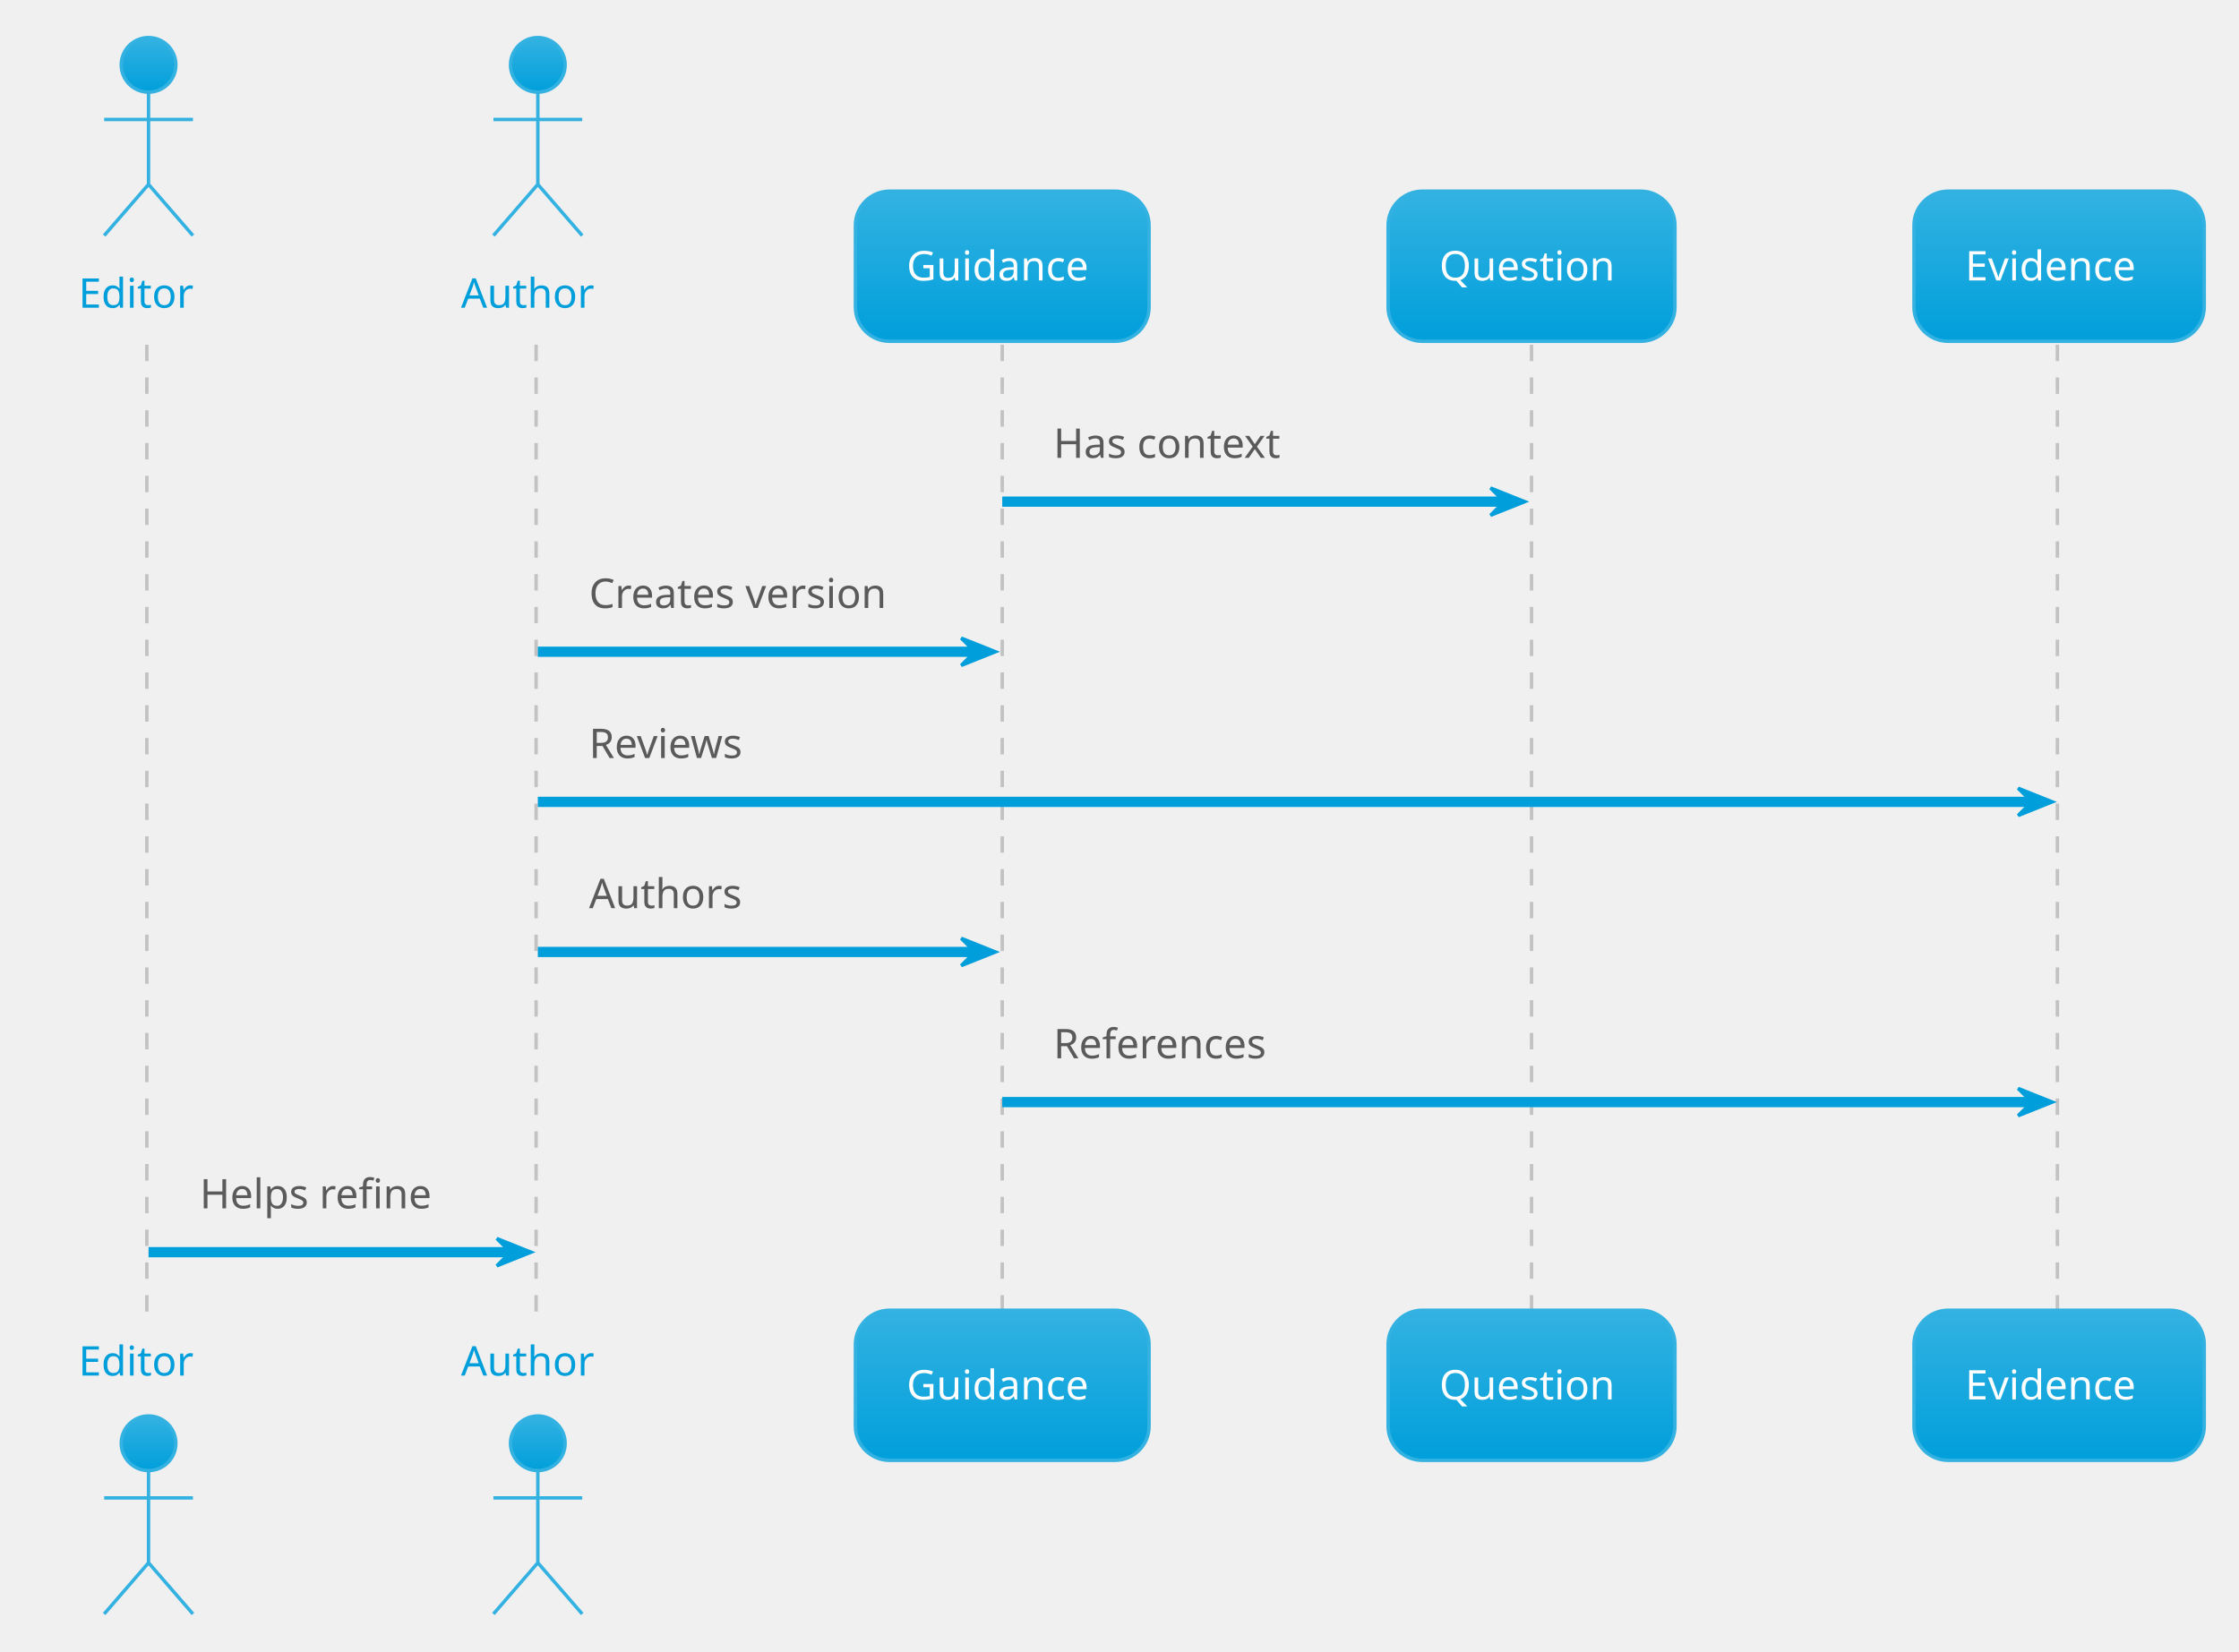
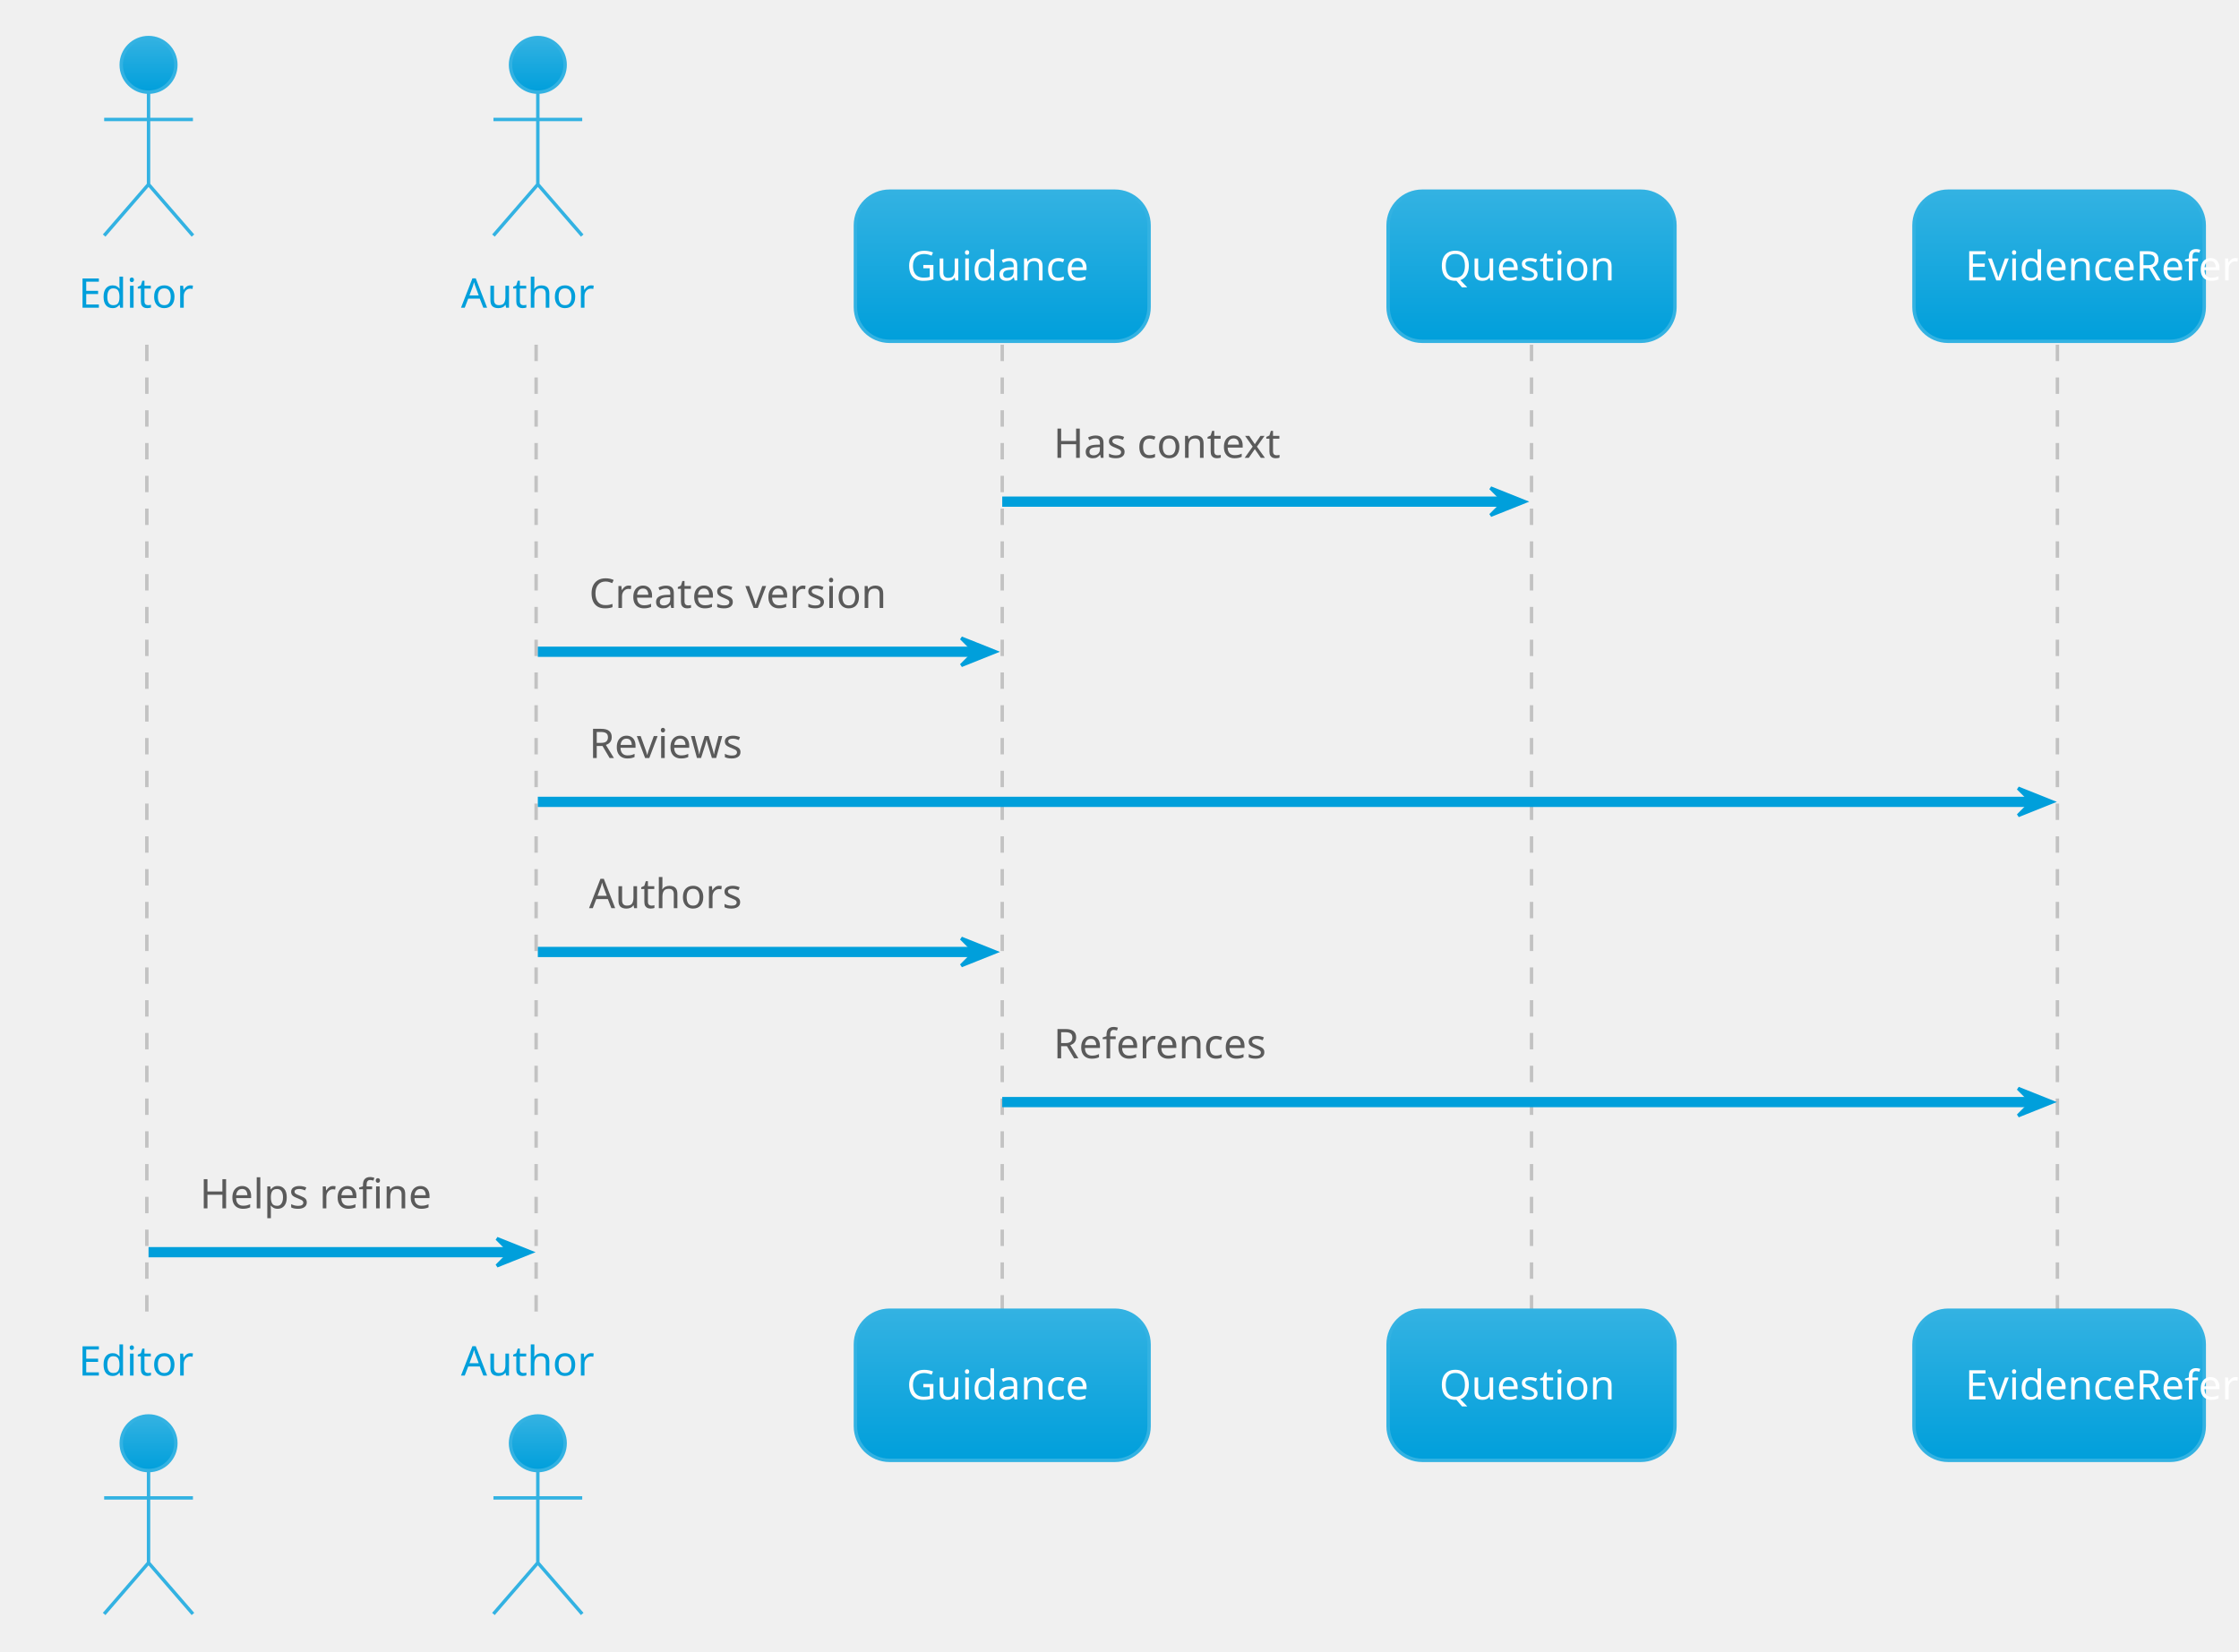
<svg xmlns="http://www.w3.org/2000/svg" contentStyleType="text/css" height="504.167px" preserveAspectRatio="none" style="width:683px;height:504px;background:#00000000;" version="1.1" viewBox="0 0 683 504" width="683.333px" zoomAndPan="magnify">
  <defs>
    <linearGradient id="g1f4ldhnbuggtn0" x1="50%" x2="50%" y1="0%" y2="100%">
      <stop offset="0%" stop-color="#33B2E2" />
      <stop offset="100%" stop-color="#009FDB" />
    </linearGradient>
  </defs>
  <g>
    <line style="stroke:#C2C2C2;stroke-width:1.042;stroke-dasharray:5.0,5.0;" x1="44.792" x2="44.792" y1="105.176" y2="400.814" />
    <line style="stroke:#C2C2C2;stroke-width:1.042;stroke-dasharray:5.0,5.0;" x1="163.542" x2="163.542" y1="105.176" y2="400.814" />
    <line style="stroke:#C2C2C2;stroke-width:1.042;stroke-dasharray:5.0,5.0;" x1="305.729" x2="305.729" y1="105.176" y2="400.814" />
    <line style="stroke:#C2C2C2;stroke-width:1.042;stroke-dasharray:5.0,5.0;" x1="467.188" x2="467.188" y1="105.176" y2="400.814" />
    <line style="stroke:#C2C2C2;stroke-width:1.042;stroke-dasharray:5.0,5.0;" x1="627.604" x2="627.604" y1="105.176" y2="400.814" />
    <text fill="#009FDB" font-family="&quot;Verdana&quot;" font-size="12.5" lengthAdjust="spacing" textLength="36.458" x="23.958" y="93.894">Editor</text>
    <ellipse cx="45.312" cy="19.792" fill="url(#g1f4ldhnbuggtn0)" rx="8.333" ry="8.333" style="stroke:#33B2E2;stroke-width:1.042;" />
    <path d="M45.312,28.125 L45.312,56.25 M31.771,36.458 L58.854,36.458 M45.312,56.25 L31.771,71.875 M45.312,56.25 L58.854,71.875 " fill="none" style="stroke:#33B2E2;stroke-width:1.042;" />
    <text fill="#009FDB" font-family="&quot;Verdana&quot;" font-size="12.5" lengthAdjust="spacing" textLength="36.458" x="23.958" y="419.708">Editor</text>
    <ellipse cx="45.312" cy="440.365" fill="url(#g1f4ldhnbuggtn0)" rx="8.333" ry="8.333" style="stroke:#33B2E2;stroke-width:1.042;" />
    <path d="M45.312,448.698 L45.312,476.823 M31.771,457.031 L58.854,457.031 M45.312,476.823 L31.771,492.448 M45.312,476.823 L58.854,492.448 " fill="none" style="stroke:#33B2E2;stroke-width:1.042;" />
    <text fill="#009FDB" font-family="&quot;Verdana&quot;" font-size="12.5" lengthAdjust="spacing" textLength="40.625" x="140.625" y="93.894">Author</text>
    <ellipse cx="164.062" cy="19.792" fill="url(#g1f4ldhnbuggtn0)" rx="8.333" ry="8.333" style="stroke:#33B2E2;stroke-width:1.042;" />
    <path d="M164.062,28.125 L164.062,56.25 M150.521,36.458 L177.604,36.458 M164.062,56.25 L150.521,71.875 M164.062,56.25 L177.604,71.875 " fill="none" style="stroke:#33B2E2;stroke-width:1.042;" />
    <text fill="#009FDB" font-family="&quot;Verdana&quot;" font-size="12.5" lengthAdjust="spacing" textLength="40.625" x="140.625" y="419.708">Author</text>
    <ellipse cx="164.062" cy="440.365" fill="url(#g1f4ldhnbuggtn0)" rx="8.333" ry="8.333" style="stroke:#33B2E2;stroke-width:1.042;" />
    <path d="M164.062,448.698 L164.062,476.823 M150.521,457.031 L177.604,457.031 M164.062,476.823 L150.521,492.448 M164.062,476.823 L177.604,492.448 " fill="none" style="stroke:#33B2E2;stroke-width:1.042;" />
    <rect fill="url(#g1f4ldhnbuggtn0)" height="45.801" rx="10.417" ry="10.417" style="stroke:#33B2E2;stroke-width:1.042;" width="89.583" x="260.938" y="58.333" />
    <text fill="#FFFFFF" font-family="&quot;Verdana&quot;" font-size="12.5" lengthAdjust="spacing" textLength="58.333" x="276.562" y="85.561">Guidance</text>
    <rect fill="url(#g1f4ldhnbuggtn0)" height="45.801" rx="10.417" ry="10.417" style="stroke:#33B2E2;stroke-width:1.042;" width="89.583" x="260.938" y="399.772" />
    <text fill="#FFFFFF" font-family="&quot;Verdana&quot;" font-size="12.5" lengthAdjust="spacing" textLength="58.333" x="276.562" y="427">Guidance</text>
    <rect fill="url(#g1f4ldhnbuggtn0)" height="45.801" rx="10.417" ry="10.417" style="stroke:#33B2E2;stroke-width:1.042;" width="87.5" x="423.438" y="58.333" />
    <text fill="#FFFFFF" font-family="&quot;Verdana&quot;" font-size="12.5" lengthAdjust="spacing" textLength="56.25" x="439.062" y="85.561">Question</text>
    <rect fill="url(#g1f4ldhnbuggtn0)" height="45.801" rx="10.417" ry="10.417" style="stroke:#33B2E2;stroke-width:1.042;" width="87.5" x="423.438" y="399.772" />
    <text fill="#FFFFFF" font-family="&quot;Verdana&quot;" font-size="12.5" lengthAdjust="spacing" textLength="56.25" x="439.062" y="427">Question</text>
    <rect fill="url(#g1f4ldhnbuggtn0)" height="45.801" rx="10.417" ry="10.417" style="stroke:#33B2E2;stroke-width:1.042;" width="88.542" x="583.854" y="58.333" />
-     <text fill="#FFFFFF" font-family="&quot;Verdana&quot;" font-size="12.5" lengthAdjust="spacing" textLength="57.292" x="599.479" y="85.561">Evidence</text>
+     <text fill="#FFFFFF" font-family="&quot;Verdana&quot;" font-size="12.5" lengthAdjust="spacing" textLength="57.292" x="599.479" y="85.561">EvidenceReference</text>
    <rect fill="url(#g1f4ldhnbuggtn0)" height="45.801" rx="10.417" ry="10.417" style="stroke:#33B2E2;stroke-width:1.042;" width="88.542" x="583.854" y="399.772" />
-     <text fill="#FFFFFF" font-family="&quot;Verdana&quot;" font-size="12.5" lengthAdjust="spacing" textLength="57.292" x="599.479" y="427">Evidence</text>
+     <text fill="#FFFFFF" font-family="&quot;Verdana&quot;" font-size="12.5" lengthAdjust="spacing" textLength="57.292" x="599.479" y="427">EvidenceReference</text>
    <polygon fill="#009FDB" points="454.688,148.893,465.104,153.06,454.688,157.227,458.854,153.06" style="stroke:#009FDB;stroke-width:1.042;" />
    <line style="stroke:#009FDB;stroke-width:3.125;" x1="305.729" x2="460.938" y1="153.06" y2="153.06" />
    <text fill="#5A5A5A" font-family="&quot;Verdana&quot;" font-size="12.5" lengthAdjust="spacing" textLength="75" x="321.354" y="139.695">Has context</text>
    <polygon fill="#009FDB" points="293.229,194.694,303.646,198.861,293.229,203.027,297.396,198.861" style="stroke:#009FDB;stroke-width:1.042;" />
    <line style="stroke:#009FDB;stroke-width:3.125;" x1="164.062" x2="299.479" y1="198.861" y2="198.861" />
    <text fill="#5A5A5A" font-family="&quot;Verdana&quot;" font-size="12.5" lengthAdjust="spacing" textLength="100" x="179.688" y="185.496">Creates version</text>
    <polygon fill="#009FDB" points="615.625,240.495,626.042,244.661,615.625,248.828,619.792,244.661" style="stroke:#009FDB;stroke-width:1.042;" />
    <line style="stroke:#009FDB;stroke-width:3.125;" x1="164.062" x2="621.875" y1="244.661" y2="244.661" />
    <text fill="#5A5A5A" font-family="&quot;Verdana&quot;" font-size="12.5" lengthAdjust="spacing" textLength="52.083" x="179.688" y="231.297">Reviews</text>
    <polygon fill="#009FDB" points="293.229,286.296,303.646,290.462,293.229,294.629,297.396,290.462" style="stroke:#009FDB;stroke-width:1.042;" />
    <line style="stroke:#009FDB;stroke-width:3.125;" x1="164.062" x2="299.479" y1="290.462" y2="290.462" />
    <text fill="#5A5A5A" font-family="&quot;Verdana&quot;" font-size="12.5" lengthAdjust="spacing" textLength="47.917" x="179.688" y="277.098">Authors</text>
    <polygon fill="#009FDB" points="615.625,332.096,626.042,336.263,615.625,340.43,619.792,336.263" style="stroke:#009FDB;stroke-width:1.042;" />
    <line style="stroke:#009FDB;stroke-width:3.125;" x1="305.729" x2="621.875" y1="336.263" y2="336.263" />
    <text fill="#5A5A5A" font-family="&quot;Verdana&quot;" font-size="12.5" lengthAdjust="spacing" textLength="71.875" x="321.354" y="322.898">References</text>
    <polygon fill="#009FDB" points="151.562,377.897,161.979,382.064,151.562,386.231,155.729,382.064" style="stroke:#009FDB;stroke-width:1.042;" />
    <line style="stroke:#009FDB;stroke-width:3.125;" x1="45.312" x2="157.812" y1="382.064" y2="382.064" />
    <text fill="#5A5A5A" font-family="&quot;Verdana&quot;" font-size="12.5" lengthAdjust="spacing" textLength="77.083" x="60.938" y="368.699">Helps refine</text>
  </g>
</svg>
